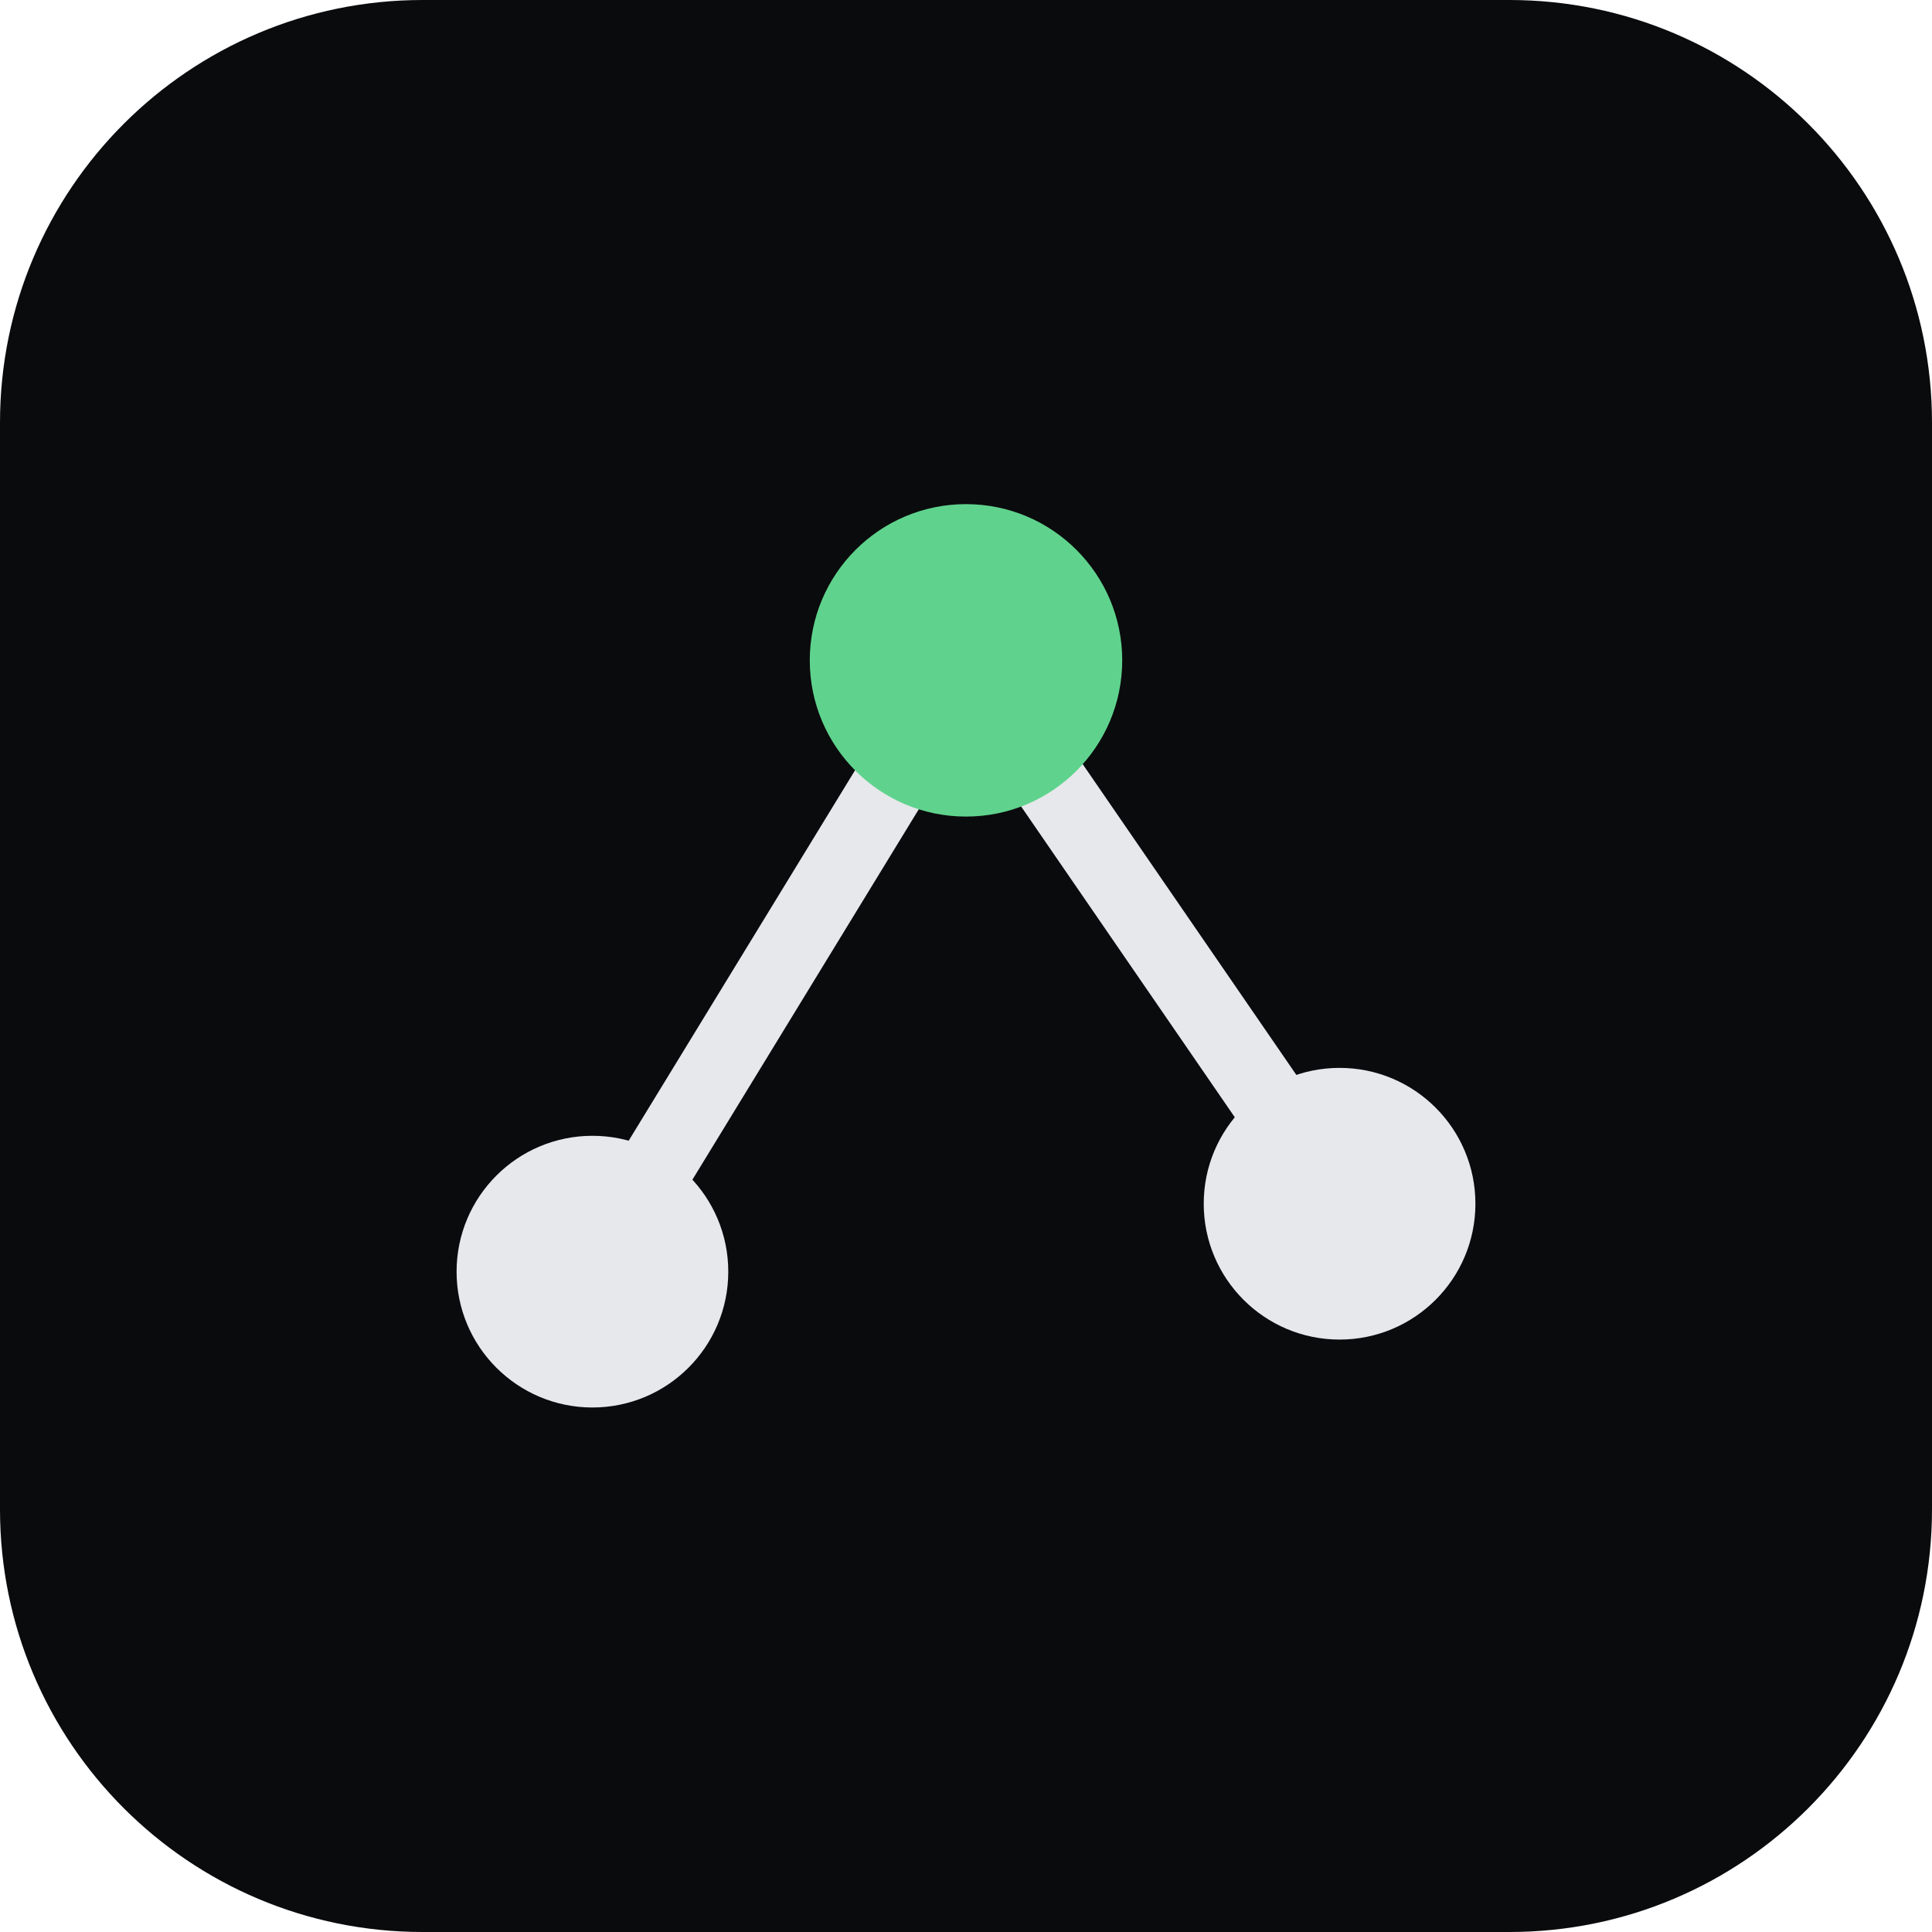
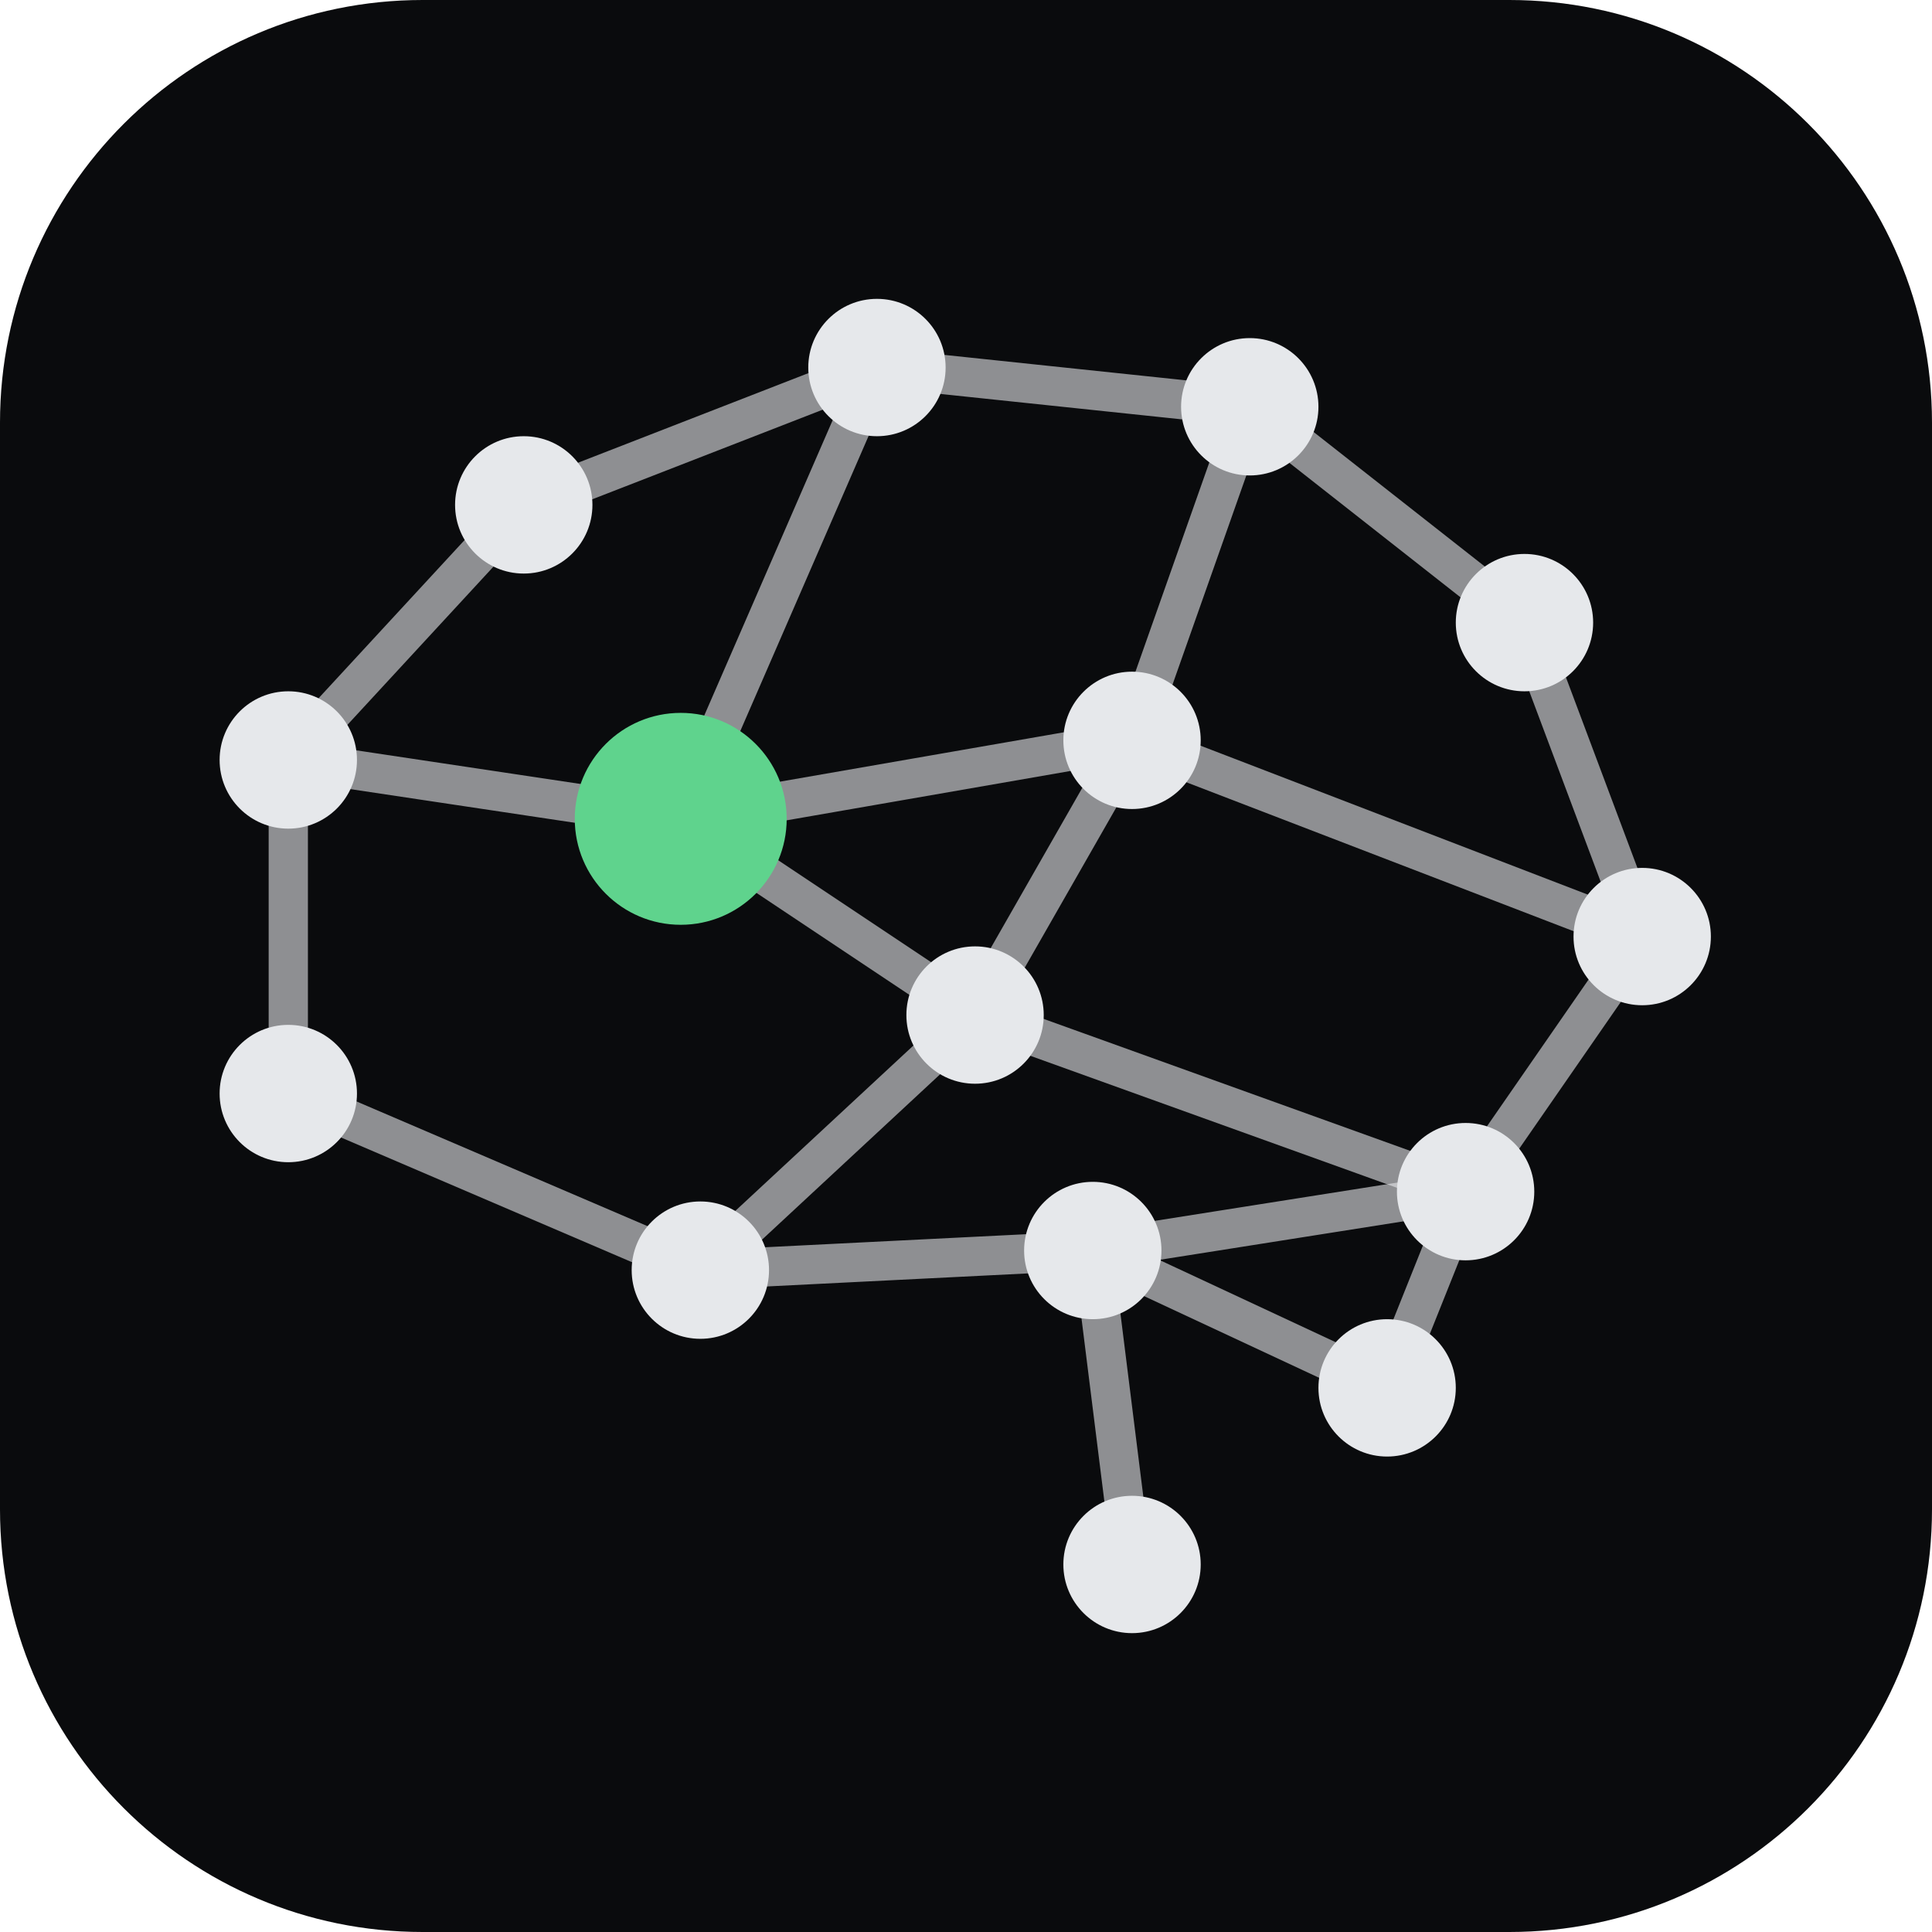
<svg xmlns="http://www.w3.org/2000/svg" viewBox="0 0 512 512">
  <rect width="512" height="512" rx="112" fill="#0a0b0d" />
-   <g transform="translate(76 76) scale(18)">
-     <path d="M4.5 14.5 10 5.5l5.5 8" fill="none" stroke="#e6e8eb" stroke-width="1.1" stroke-linecap="round" />
-     <circle cx="4.5" cy="14.5" r="2" fill="#e6e8eb" />
-     <circle cx="15.5" cy="13.5" r="2" fill="#e6e8eb" />
-     <circle cx="10" cy="5.5" r="2.3" fill="#5fd38d" />
+   <g transform="translate(-12 9) scale(5.2)">
+     <line x1="17" y1="54" x2="17" y2="37" stroke="#e6e8eb" stroke-opacity="0.6" stroke-width="2" stroke-linecap="round" />
+     <line x1="17" y1="37" x2="29" y2="24" stroke="#e6e8eb" stroke-opacity="0.6" stroke-width="2" stroke-linecap="round" />
+     <line x1="29" y1="24" x2="47" y2="17" stroke="#e6e8eb" stroke-opacity="0.6" stroke-width="2" stroke-linecap="round" />
+     <line x1="47" y1="17" x2="66" y2="19" stroke="#e6e8eb" stroke-opacity="0.6" stroke-width="2" stroke-linecap="round" />
+     <line x1="66" y1="19" x2="80" y2="30" stroke="#e6e8eb" stroke-opacity="0.6" stroke-width="2" stroke-linecap="round" />
+     <line x1="80" y1="30" x2="86" y2="46" stroke="#e6e8eb" stroke-opacity="0.6" stroke-width="2" stroke-linecap="round" />
+     <line x1="86" y1="46" x2="77" y2="59" stroke="#e6e8eb" stroke-opacity="0.6" stroke-width="2" stroke-linecap="round" />
+     <line x1="77" y1="59" x2="58" y2="62" stroke="#e6e8eb" stroke-opacity="0.6" stroke-width="2" stroke-linecap="round" />
+     <line x1="58" y1="62" x2="38" y2="63" stroke="#e6e8eb" stroke-opacity="0.6" stroke-width="2" stroke-linecap="round" />
+     <line x1="38" y1="63" x2="17" y2="54" stroke="#e6e8eb" stroke-opacity="0.6" stroke-width="2" stroke-linecap="round" />
+     <line x1="77" y1="59" x2="73" y2="69" stroke="#e6e8eb" stroke-opacity="0.6" stroke-width="2" stroke-linecap="round" />
+     <line x1="58" y1="62" x2="73" y2="69" stroke="#e6e8eb" stroke-opacity="0.6" stroke-width="2" stroke-linecap="round" />
+     <line x1="58" y1="62" x2="60" y2="78" stroke="#e6e8eb" stroke-opacity="0.6" stroke-width="2" stroke-linecap="round" />
+     <line x1="37" y1="40" x2="17" y2="37" stroke="#e6e8eb" stroke-opacity="0.6" stroke-width="2" stroke-linecap="round" />
+     <line x1="37" y1="40" x2="47" y2="17" stroke="#e6e8eb" stroke-opacity="0.6" stroke-width="2" stroke-linecap="round" />
+     <line x1="37" y1="40" x2="60" y2="36" stroke="#e6e8eb" stroke-opacity="0.6" stroke-width="2" stroke-linecap="round" />
+     <line x1="60" y1="36" x2="66" y2="19" stroke="#e6e8eb" stroke-opacity="0.6" stroke-width="2" stroke-linecap="round" />
+     <line x1="60" y1="36" x2="86" y2="46" stroke="#e6e8eb" stroke-opacity="0.6" stroke-width="2" stroke-linecap="round" />
+     <line x1="37" y1="40" x2="52" y2="50" stroke="#e6e8eb" stroke-opacity="0.6" stroke-width="2" stroke-linecap="round" />
+     <line x1="52" y1="50" x2="38" y2="63" stroke="#e6e8eb" stroke-opacity="0.6" stroke-width="2" stroke-linecap="round" />
+     <line x1="52" y1="50" x2="77" y2="59" stroke="#e6e8eb" stroke-opacity="0.6" stroke-width="2" stroke-linecap="round" />
+     <line x1="60" y1="36" x2="52" y2="50" stroke="#e6e8eb" stroke-opacity="0.6" stroke-width="2" stroke-linecap="round" />
+     <circle cx="17" cy="54" r="3.5" fill="#e6e8eb" />
+     <circle cx="17" cy="37" r="3.5" fill="#e6e8eb" />
+     <circle cx="29" cy="24" r="3.5" fill="#e6e8eb" />
+     <circle cx="47" cy="17" r="3.5" fill="#e6e8eb" />
+     <circle cx="66" cy="19" r="3.5" fill="#e6e8eb" />
+     <circle cx="80" cy="30" r="3.5" fill="#e6e8eb" />
+     <circle cx="86" cy="46" r="3.5" fill="#e6e8eb" />
+     <circle cx="77" cy="59" r="3.5" fill="#e6e8eb" />
+     <circle cx="58" cy="62" r="3.5" fill="#e6e8eb" />
+     <circle cx="38" cy="63" r="3.5" fill="#e6e8eb" />
+     <circle cx="73" cy="69" r="3.5" fill="#e6e8eb" />
+     <circle cx="60" cy="78" r="3.5" fill="#e6e8eb" />
+     <circle cx="60" cy="36" r="3.5" fill="#e6e8eb" />
+     <circle cx="52" cy="50" r="3.5" fill="#e6e8eb" />
+     <circle cx="37" cy="40" r="5.4" fill="#5fd38d" />
  </g>
</svg>
